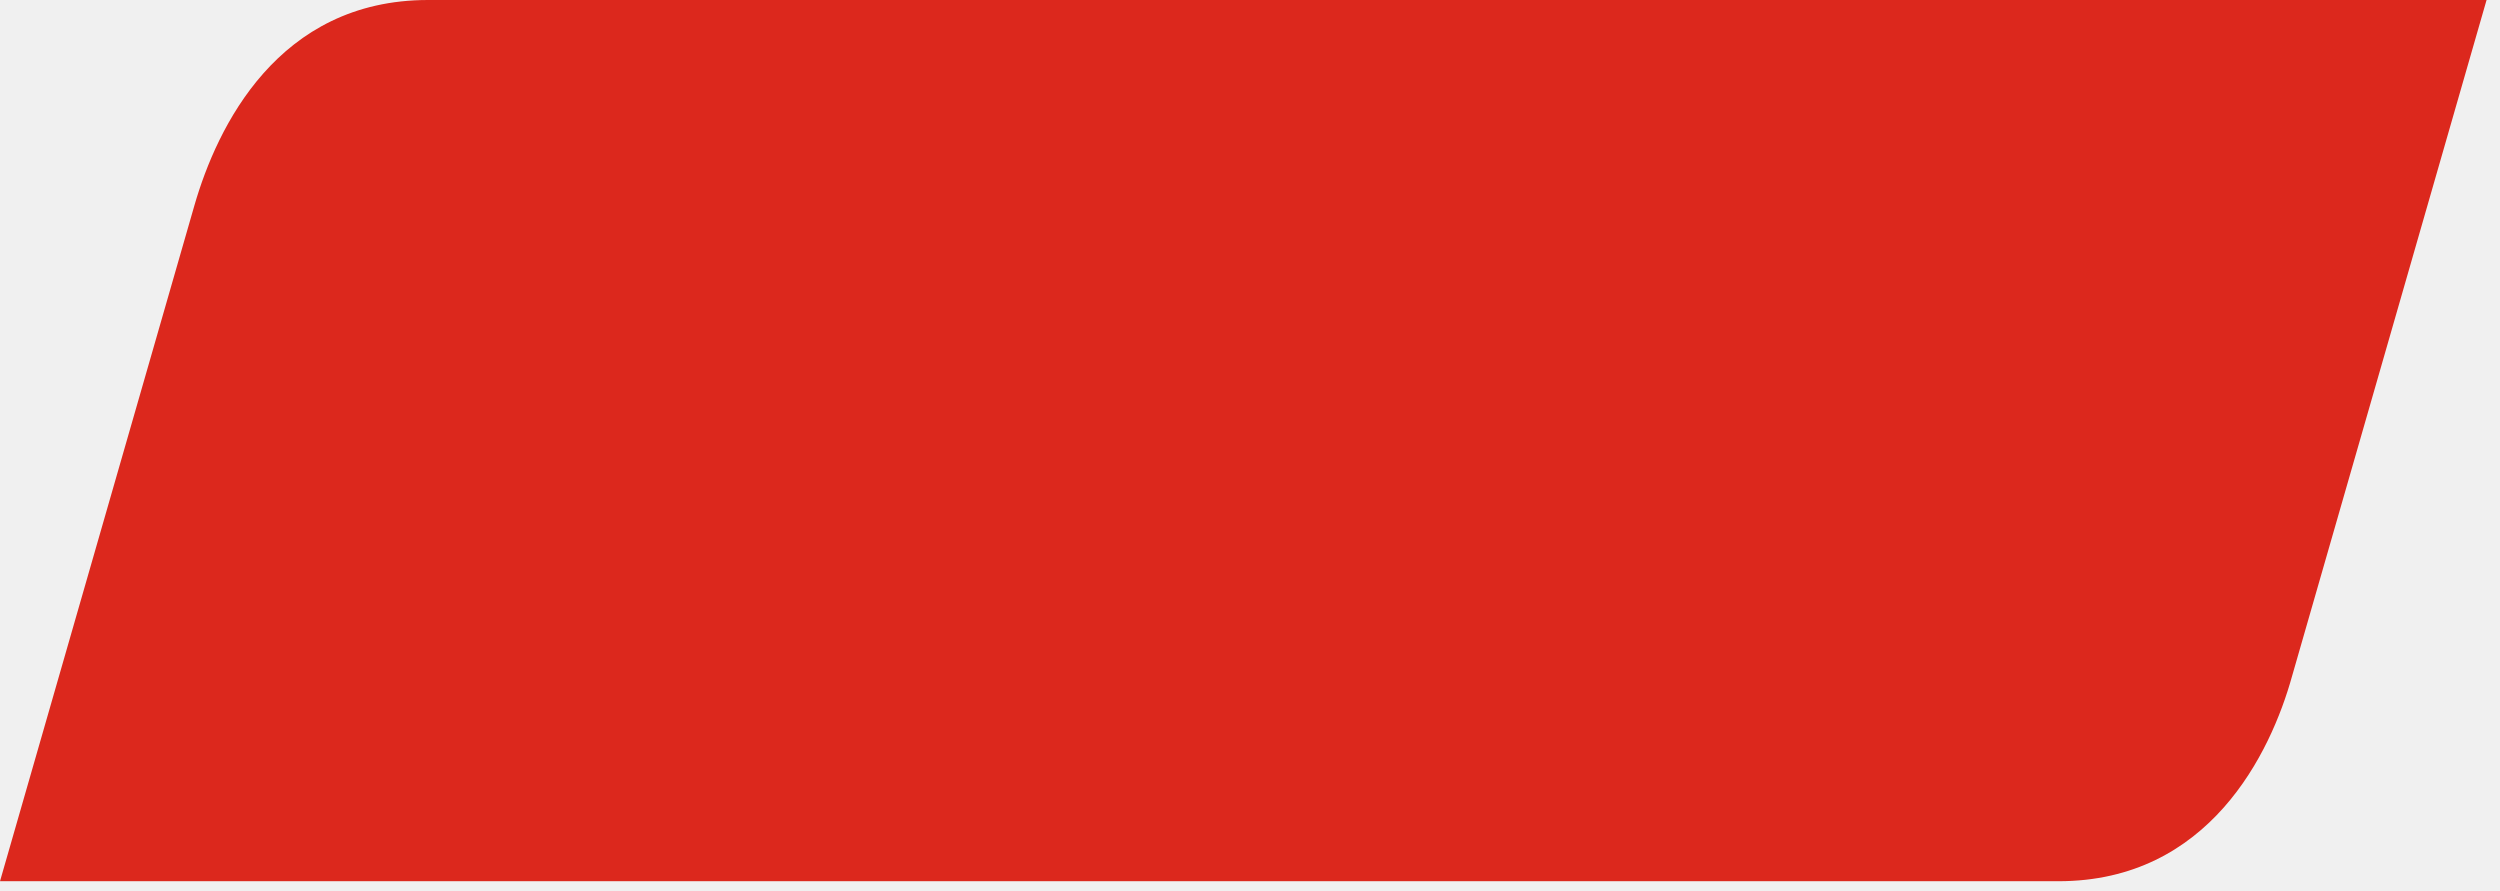
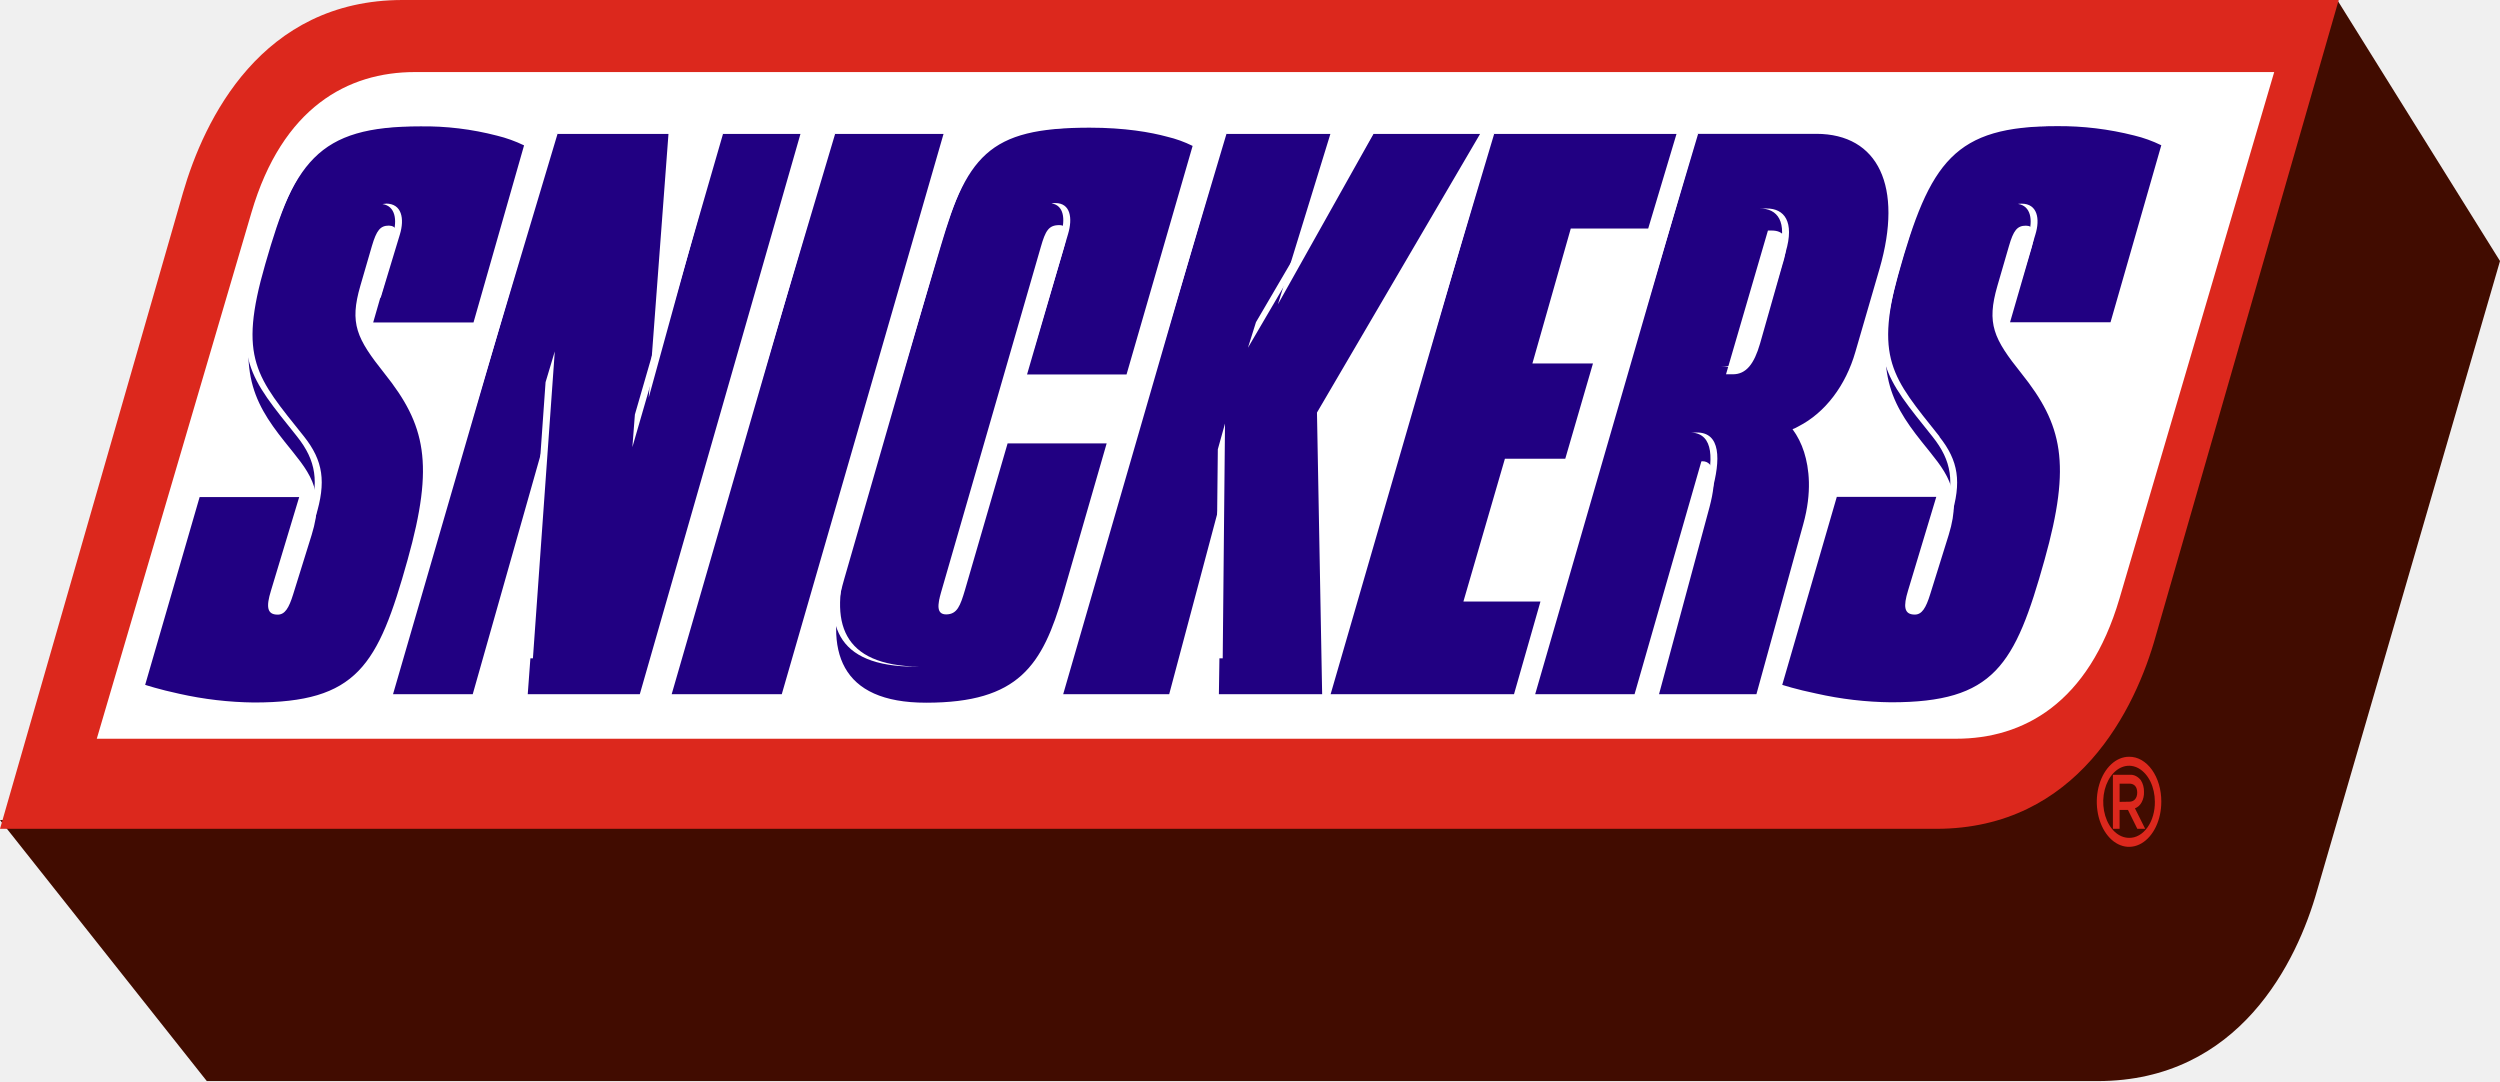
- <svg xmlns="http://www.w3.org/2000/svg" width="174" height="62" viewBox="0 0 174 62" fill="none">
-   <path d="M143.27 61.333C153.753 61.333 158.039 52.413 159.524 47.071L173.065 0H29.795C19.339 0 15.107 8.858 13.541 14.264L0 61.333H143.27Z" fill="#DC281D" />
+ <svg xmlns="http://www.w3.org/2000/svg" width="185" height="80" viewBox="0 0 185 80" fill="none">
+   <g clip-path="url(#clip0_901_2970)">
+     <path d="M172.958 0L159.425 46.573C157.942 51.854 153.658 60.684 143.181 60.684H0L15.304 80H155.224C165.702 80 169.984 71.174 171.468 65.889L185 19.316L172.958 0Z" fill="#410C00" />
+     <path d="M143.27 61.333C153.753 61.333 158.039 52.413 159.524 47.071L173.065 0H29.795C19.339 0 15.107 8.858 13.541 14.264L0 61.333H143.27Z" fill="#DC281D" />
+     <path d="M30.698 5.333C25.753 5.333 20.898 7.929 18.61 15.718L7.162 54.666H144.756C149.7 54.666 154.555 52.07 156.845 44.282L168.291 5.333H30.698Z" fill="white" />
+     <path fill-rule="evenodd" clip-rule="evenodd" d="M157.554 56C157.082 55.999 156.62 56.193 156.226 56.559C155.833 56.925 155.526 57.445 155.345 58.055C155.163 58.664 155.116 59.335 155.208 59.983C155.3 60.63 155.528 61.225 155.862 61.691C156.196 62.158 156.622 62.475 157.086 62.603C157.55 62.731 158.03 62.664 158.466 62.411C158.903 62.157 159.275 61.728 159.537 61.179C159.799 60.629 159.938 59.983 159.936 59.324C159.939 58.886 159.879 58.452 159.76 58.047C159.641 57.642 159.466 57.274 159.244 56.965C159.023 56.655 158.759 56.411 158.469 56.245C158.179 56.079 157.868 55.996 157.554 56ZM157.554 62.001C157.177 62.002 156.807 61.847 156.492 61.556C156.178 61.264 155.932 60.848 155.786 60.362C155.641 59.875 155.602 59.339 155.674 58.821C155.747 58.303 155.928 57.828 156.194 57.453C156.46 57.079 156.8 56.824 157.17 56.719C157.54 56.614 157.925 56.665 158.274 56.865C158.624 57.066 158.923 57.406 159.134 57.843C159.345 58.281 159.458 58.796 159.46 59.324C159.465 59.676 159.419 60.026 159.325 60.353C159.232 60.68 159.092 60.977 158.914 61.227C158.736 61.477 158.524 61.674 158.291 61.807C158.057 61.94 157.807 62.006 157.554 62.001Z" fill="#DC281D" />
+     <path d="M156.355 57.335H157.611C157.76 57.324 157.908 57.354 158.048 57.423C158.187 57.492 158.315 57.599 158.423 57.737C158.578 57.974 158.661 58.281 158.656 58.598C158.666 58.874 158.604 59.147 158.482 59.369C158.36 59.591 158.185 59.749 157.986 59.815L158.743 61.333H158.162L157.47 59.935H156.851V61.333H156.355V57.335ZM157.575 59.327C157.927 59.327 158.154 59.063 158.154 58.655C158.154 58.225 157.942 57.989 157.571 57.989H156.851V59.338L157.575 59.327Z" fill="#DC281D" />
+     <path d="M148.743 23.848H156.178L159.936 10.749C159.286 10.431 158.615 10.19 157.93 10.026C156.053 9.551 154.141 9.319 152.226 9.334C144.633 9.334 142.817 11.915 140.458 20.372C138.56 27.166 139.737 29.586 142.204 32.684C143.912 34.835 145.279 36.106 144.204 39.583L142.838 43.963C142.52 44.993 142.221 45.479 141.695 45.479C140.884 45.479 140.841 44.862 141.195 43.704L143.285 36.769H135.923L131.886 50.679C131.886 50.679 132.925 51.019 134.413 51.324C136.236 51.735 138.083 51.95 139.936 51.97C147.565 51.97 149.105 49.274 151.297 41.428C153.301 34.284 152.611 31.419 149.589 27.637C147.524 25.055 146.994 23.964 147.809 21.148L148.663 18.206C148.994 17.059 149.269 16.7 149.915 16.7C150.438 16.7 150.694 17.089 150.354 18.285L148.743 23.848ZM133.501 33.449C133.301 32.824 133.012 32.251 132.646 31.758C132.803 31.703 132.955 31.631 133.103 31.543C134.068 31.047 134.94 30.302 135.662 29.355C136.385 28.408 136.941 27.281 137.296 26.047L139.087 19.884C140.849 13.81 139.001 9.91 134.411 9.904H125.6L113.603 51.371H120.957L125.901 34.144L125.979 34.133C126.833 34.133 127.101 35.274 126.505 37.524L122.768 51.371H129.975L133.442 38.787C134.098 36.42 133.878 34.645 133.501 33.449ZM131.951 19.415L130.243 25.427C129.806 26.933 129.218 27.695 128.237 27.697H127.725L130.827 17.059H131.087C132.028 17.059 132.477 17.603 131.953 19.425M109.527 9.91H101.638L94.568 22.515L98.449 9.91H90.673L78.676 51.371H86.52L90.415 36.743L90.198 51.371H97.839L97.456 30.53L109.527 9.91ZM74.562 32.813L71.404 43.674C71.062 44.815 70.84 45.458 70.022 45.466C69.277 45.466 69.381 44.737 69.639 43.831L77.022 18.268C77.364 17.072 77.605 16.657 78.389 16.659C78.992 16.659 79.053 17.199 78.717 18.365L76.001 27.712H83.363L88.254 10.797C87.646 10.497 87.017 10.27 86.375 10.119C85.128 9.781 83.235 9.448 80.628 9.448C73.097 9.448 71.511 11.502 69.369 18.926L62.473 42.846C60.936 48.168 62.152 52.004 68.537 52C75.394 52 77.147 49.246 78.672 43.969L81.893 32.81L74.562 32.813ZM61.689 9.91L49.704 51.371H57.851L69.822 9.91H61.689ZM53.373 9.91L48.004 29.429L49.467 9.91H41.117L29.084 51.371H34.982L40.49 31.941L39.053 51.371H47.345L59.234 9.91H53.373ZM28.448 27.63C26.386 25.038 25.852 23.943 26.668 21.14L27.522 18.201C27.864 17.048 28.139 16.695 28.78 16.695C29.304 16.71 29.567 17.082 29.222 18.285L27.616 23.861H35.04L38.781 10.758C38.135 10.447 37.468 10.207 36.788 10.041C34.912 9.554 33.001 9.323 31.086 9.351C23.496 9.351 21.69 11.917 19.321 20.376C17.413 27.166 18.598 29.59 21.063 32.684C22.772 34.835 24.138 36.113 23.062 39.585L21.695 43.978C21.376 45.006 21.081 45.483 20.547 45.483C19.743 45.483 19.693 44.875 20.049 43.717L22.14 36.784H14.772L10.742 50.679C10.742 50.679 11.784 51.023 13.264 51.339C15.089 51.748 16.938 51.964 18.791 51.985C26.434 51.985 27.966 49.289 30.162 41.426C32.164 34.293 31.479 31.429 28.453 27.637M111.363 33.946H115.83L117.88 26.894H113.398L116.237 16.913H121.966L124.062 9.91H110.485L98.466 51.371H112.036L113.994 44.513H108.292L111.363 33.946Z" fill="#210082" />
+     <path fill-rule="evenodd" clip-rule="evenodd" d="M135.466 35.947L131.786 48.248L132.26 48.375L135.988 35.947H135.466ZM149.608 15.073C149.505 15.073 149.422 15.073 149.331 15.09C150.284 15.236 150.446 16.278 150.111 17.357L148.693 22.018H149.205L150.615 17.367C150.984 16.184 150.763 15.071 149.601 15.071M143.528 32.306C140.012 27.892 138.645 26.562 140.658 19.561C142.921 11.677 144.532 9.389 151.581 9.333H151.366C144.061 9.333 142.429 11.573 140.137 19.58C138.128 26.575 139.488 27.904 143.008 32.313C144.435 34.102 144.665 35.673 143.871 38.237L142.677 42.127C142.271 43.411 141.898 44.25 141.072 44.386C141.164 44.398 141.257 44.402 141.349 44.398C142.34 44.398 142.75 43.534 143.185 42.125L144.38 38.239C145.17 35.669 144.935 34.106 143.515 32.317M125.148 9.884L113.582 48.719H114.094L125.664 9.895L125.148 9.884ZM125.549 32.01H125.169C126.833 32.098 126.819 34.062 126.165 36.394L122.723 48.719H123.235L126.676 36.387C127.345 33.993 127.34 31.987 125.544 32.004M130.741 15.428H130.229C131.535 15.428 132.296 16.39 131.631 18.647L129.924 24.481C129.434 26.151 128.673 27.142 127.396 27.146H127.908C129.185 27.146 129.946 26.147 130.438 24.485L132.144 18.64C132.81 16.39 132.032 15.428 130.74 15.428M90.119 33.248L89.958 48.717H90.481L90.651 31.34L90.119 33.248ZM101.112 9.884L92.942 23.842L92.348 25.735L101.621 9.884H101.112ZM78.683 48.719H79.195L90.762 9.895H90.25L78.683 48.719ZM78.101 15.025C78.002 15.025 77.907 15.025 77.811 15.05C78.721 15.192 78.849 16.194 78.518 17.315L76.007 25.765H76.529L79.035 17.323C79.393 16.121 79.206 15.027 78.101 15.027M71.134 42.188C70.793 43.29 70.46 44.219 69.487 44.348C69.569 44.362 69.651 44.369 69.733 44.369C70.916 44.38 71.286 43.395 71.646 42.194L74.676 32.091H74.164L71.134 42.188ZM69.102 18.183L62.217 41.382C60.82 46.089 61.749 49.335 67.741 49.333H68.025C62.244 49.249 61.355 46.035 62.734 41.37L69.626 18.181C71.66 11.331 73.017 9.479 80.067 9.439H79.822C72.536 9.439 71.17 11.247 69.102 18.183ZM49.735 48.719H50.247L61.803 9.895H61.291L49.735 48.719ZM38.924 48.719H39.436L41.054 26.003L40.372 28.284L38.924 48.719ZM29.134 48.719H29.646L41.261 9.895H40.74L29.134 48.719ZM52.991 9.895L46.982 30.676L46.796 33.087L53.51 9.884L52.991 9.895ZM14.431 35.947L10.742 48.248L11.239 48.392L14.944 35.953L14.431 35.947ZM28.569 15.073C28.481 15.075 28.392 15.085 28.305 15.102C29.252 15.244 29.413 16.276 29.08 17.361L27.663 22.022H28.175L29.588 17.361C29.947 16.186 29.737 15.065 28.564 15.065M19.105 19.563C17.1 26.558 18.465 27.902 21.978 32.296C23.401 34.085 23.633 35.661 22.847 38.23L21.652 42.111C21.242 43.409 20.872 44.246 20.046 44.373C20.138 44.385 20.23 44.389 20.322 44.386C21.314 44.386 21.734 43.53 22.164 42.107L23.359 38.226C24.152 35.657 23.917 34.093 22.495 32.298C18.972 27.896 17.607 26.545 19.624 19.565C21.882 11.683 23.497 9.396 30.547 9.337H30.331C23.033 9.337 21.398 11.585 19.105 19.576M98.47 48.732H98.982L110.569 9.907H110.057L98.47 48.732Z" fill="white" />
+   </g>
+   <defs>
+     <clipPath id="clip0_901_2970">
+       <rect width="185" height="80" fill="white" />
+     </clipPath>
+   </defs>
</svg>
